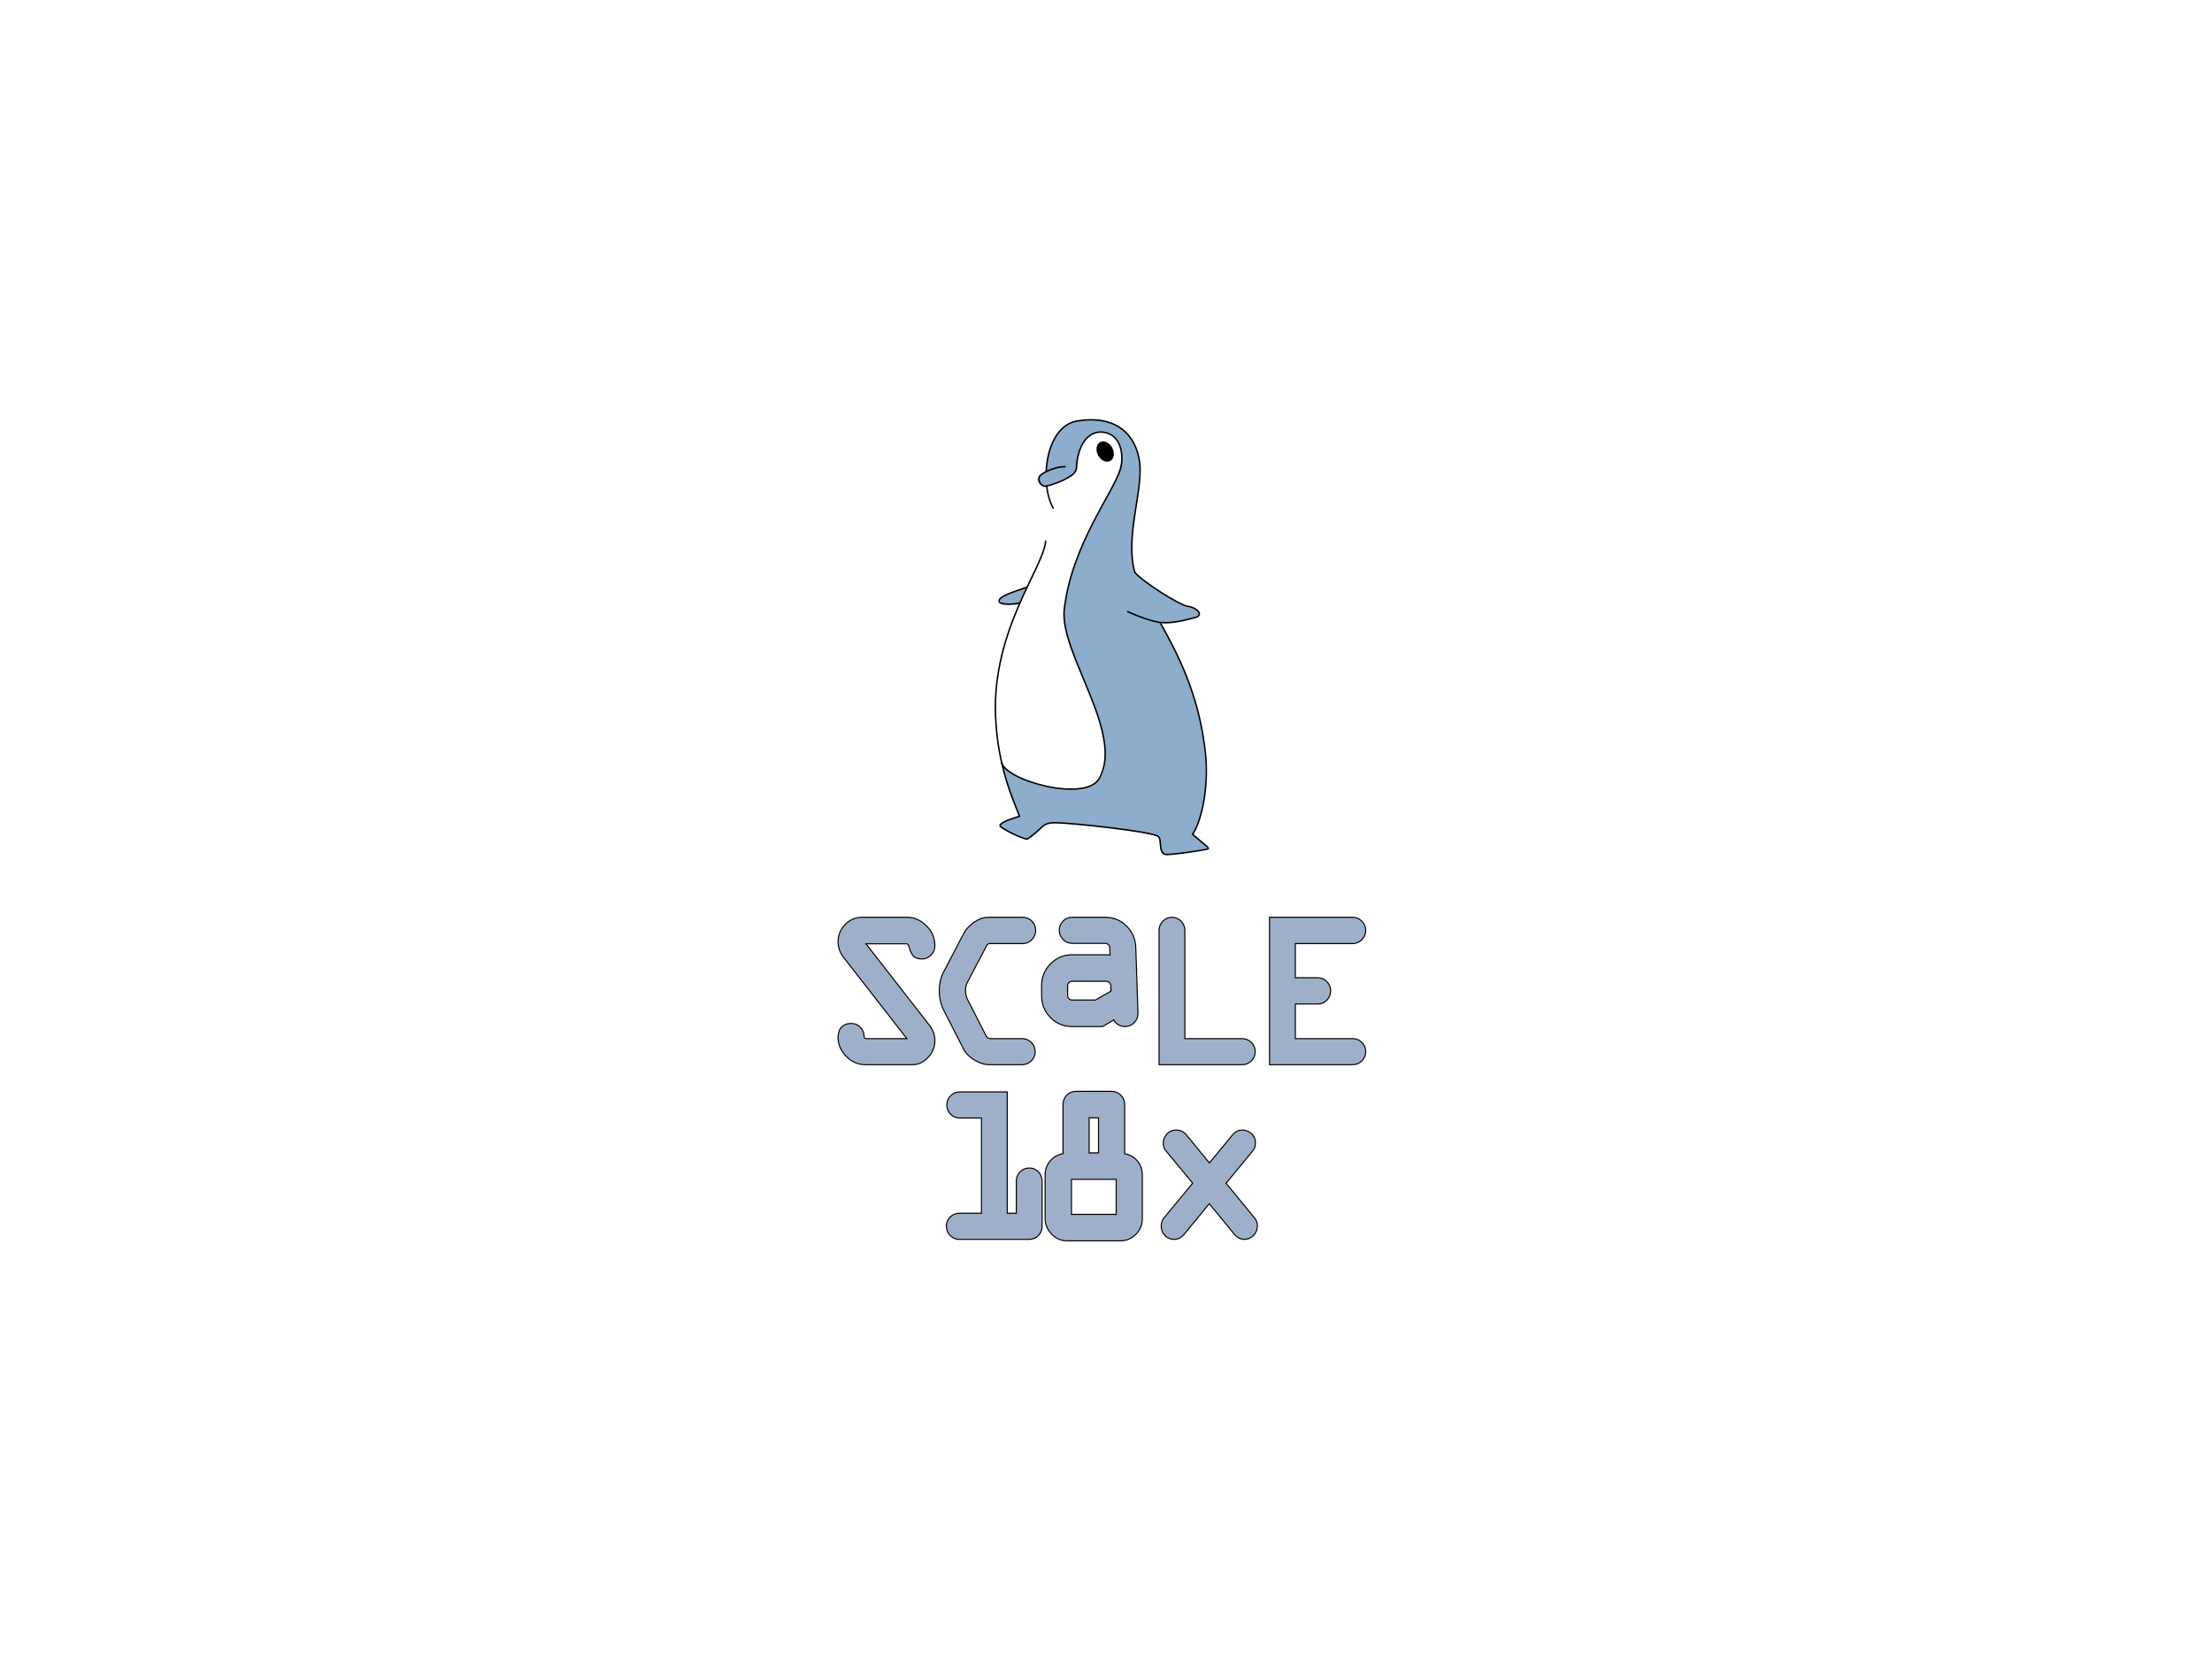
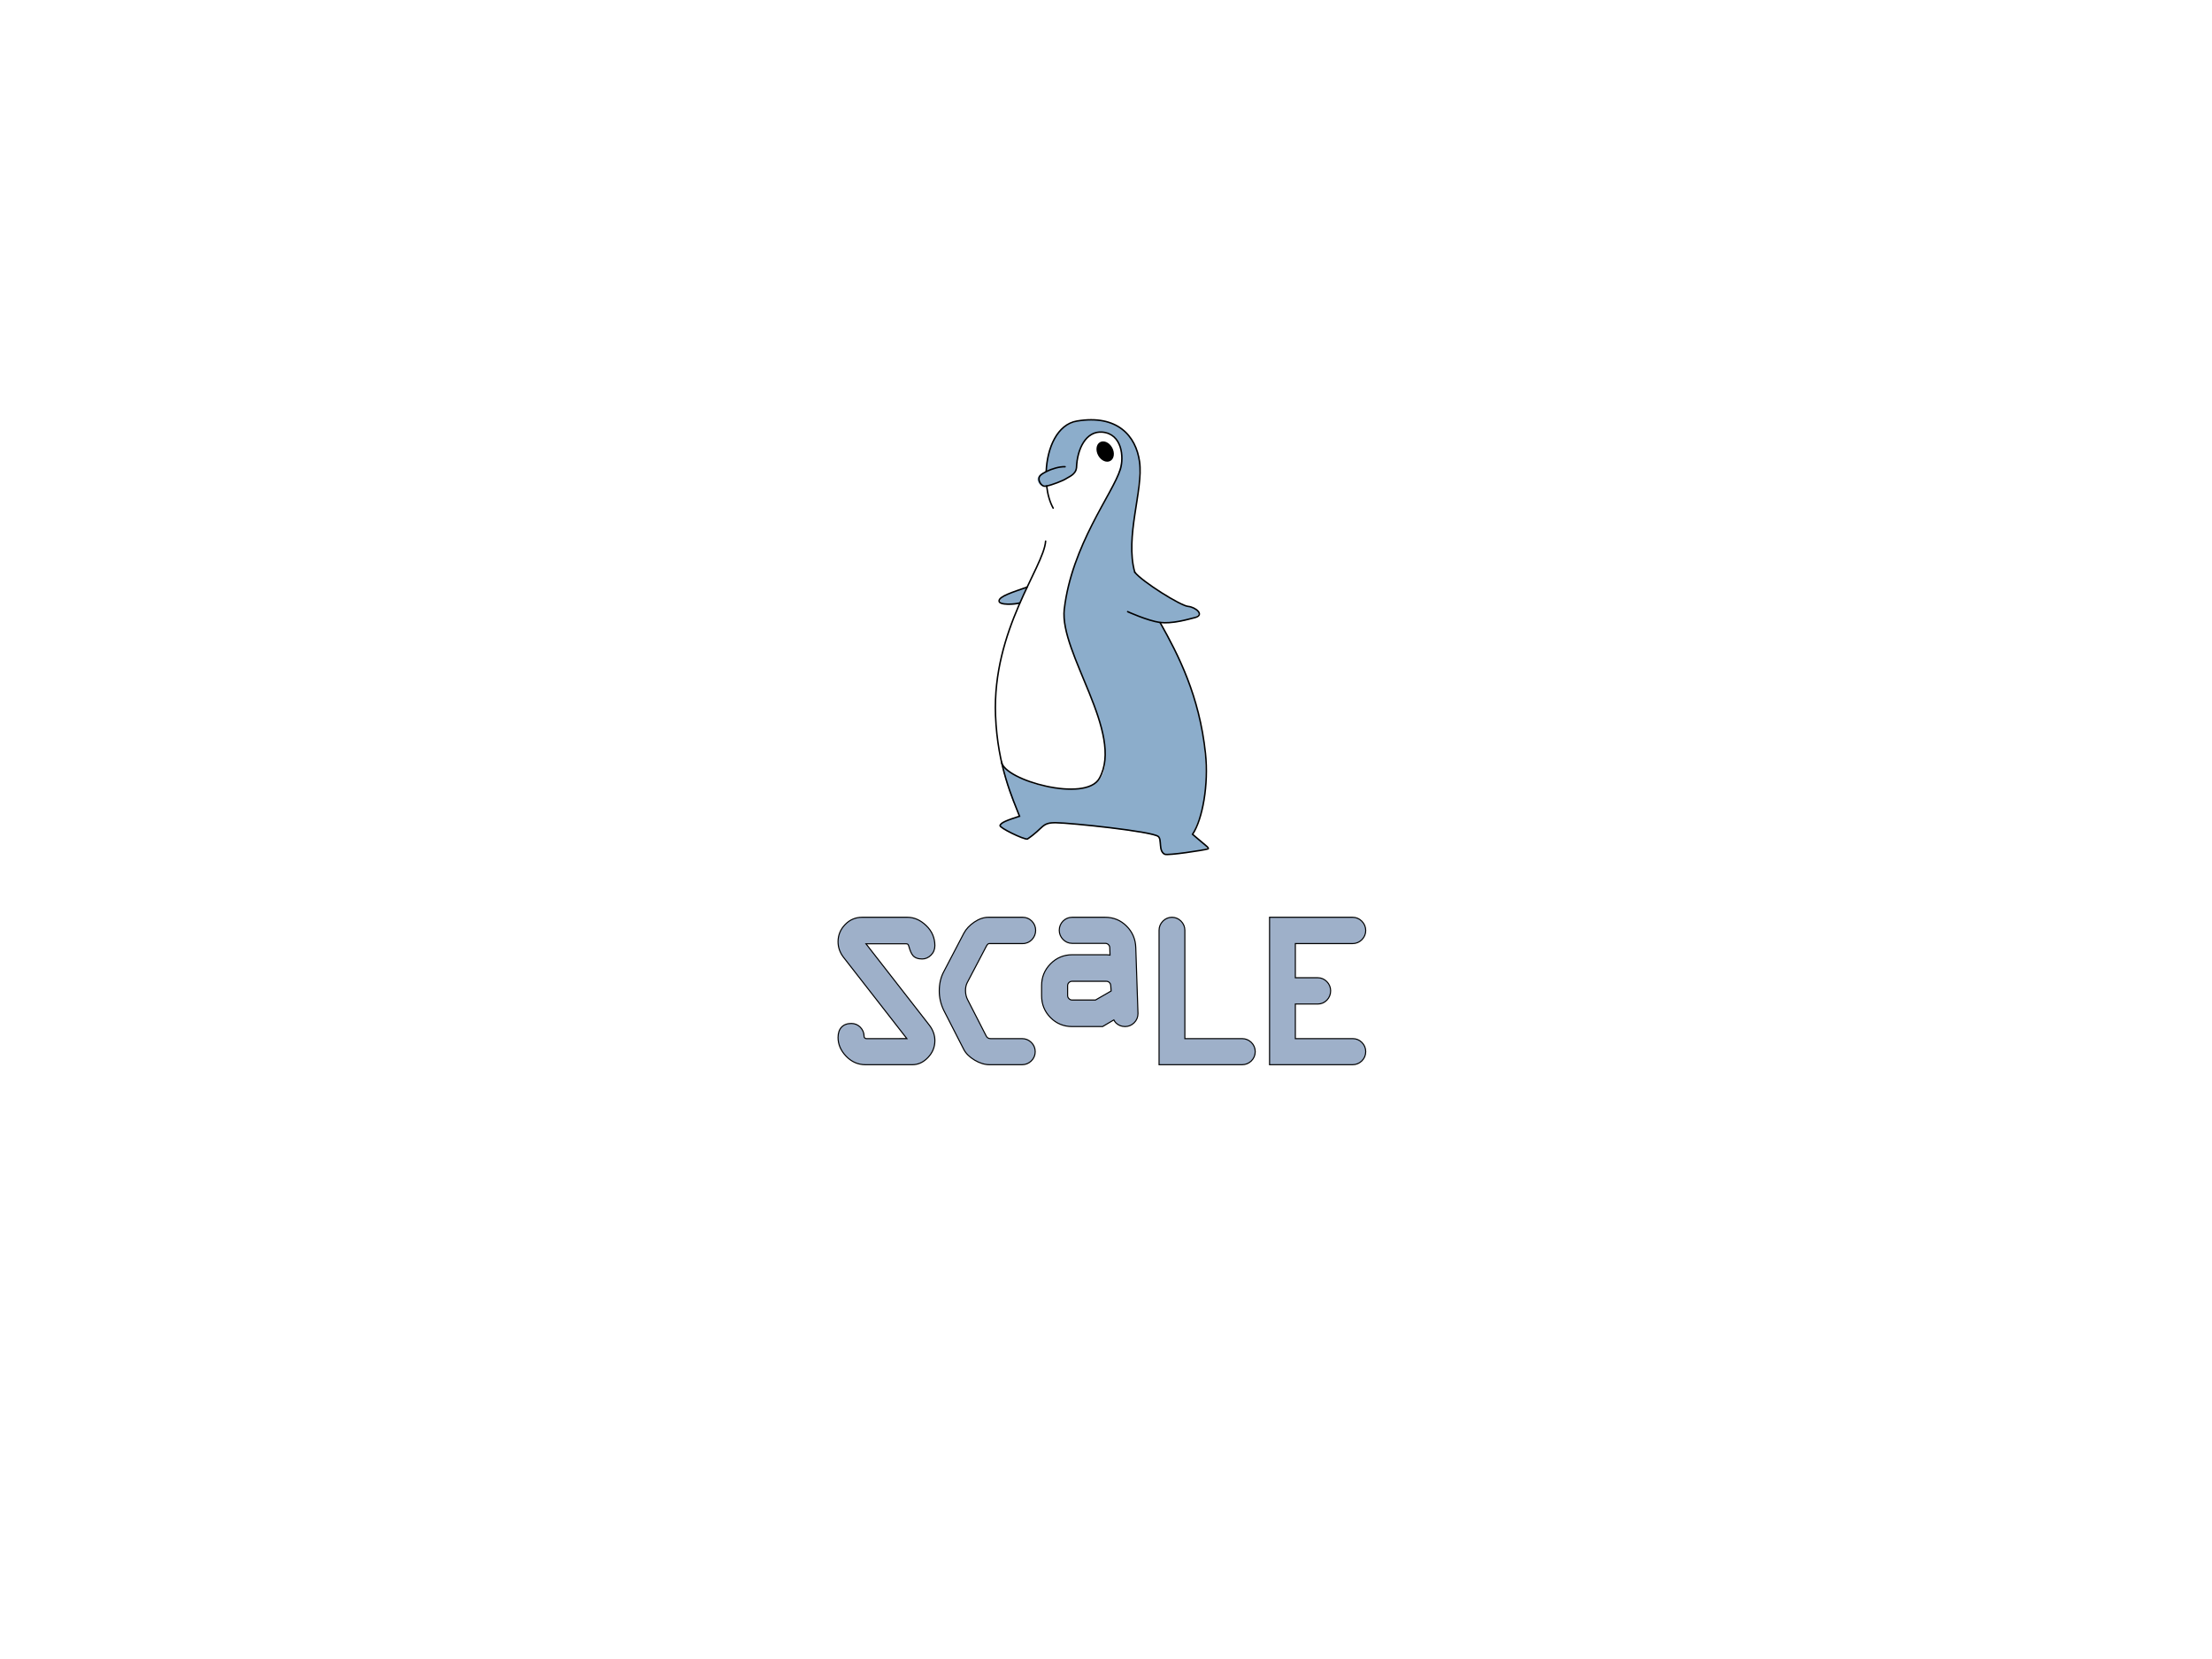
- <svg xmlns="http://www.w3.org/2000/svg" width="1024px" height="768px" viewBox="0 0 1024 768" version="1.1" style="background: #FFFFFF;">
-   <defs />
+ <svg xmlns="http://www.w3.org/2000/svg" width="1024px" height="768px" viewBox="0 0 1024 768" version="1.1" style="background: #FFFFFF;" id="svg42">
+   <defs id="defs6" />
  <g id="Page-1" stroke="none" stroke-width="1" fill="none" fill-rule="evenodd">
    <g id="LaunchImage_iPad_iOS7~landscape">
      <rect id="Rectangle" fill="#FFFFFF" x="0" y="0" width="1024" height="768" />
      <g id="HomePageBanner" transform="translate(387, 192)">
        <g id="g10-1" transform="translate(123.7782, 103.0366) scale(-1, 1) rotate(-180) translate(-123.7782, -103.0366) translate(73.48902, 0.265617)">
          <g id="g12-3" transform="translate(50.28913, 102.0091) scale(-1, 1) rotate(-180) translate(-50.28913, -102.0091) translate(0, 0.255645)">
            <path d="M50.163,5.872 C49.996,5.869 49.834,5.872 49.664,5.88 C43.348,6.171 40.086,11.149 38.947,15.264 C37.71,19.731 38.595,22.551 37.602,23.877 C35.142,27.159 28.244,29.923 23.881,30.917 C23.881,30.917 24.612,36.157 25.725,39.282 C26.839,42.407 28.128,44.371 27.316,49.025 C26.504,53.678 20.048,66.563 14.864,77.73 C8.872,90.641 0.206,110.031 0.248,133.602 C0.264,142.616 1.35,150.867 2.844,157.963 C3.022,158.247 3.137,158.493 3.174,158.707 C3.724,161.874 13.762,169.495 29.278,171.067 C43.112,172.468 51.272,170.017 51.195,156.748 C51.049,131.873 31.386,106.614 32.247,90.843 C34.107,56.998 59.233,32.488 58.85,16.521 C58.717,10.984 55.335,5.953 50.163,5.872 C50.163,5.872 50.163,5.872 50.163,5.872 L50.163,5.872 Z" id="path14-7" fill="#FFFFFF" fill-rule="nonzero" />
            <path d="M44.474,0.167 C38.79,0.167 32.429,2.214 29.045,6.667 C24.105,13.168 23.631,24.236 23.631,24.236 C23.631,24.236 18.894,25.759 19.977,28.77 C20.914,31.374 23.119,31.086 23.699,30.959 C23.706,30.957 23.717,30.952 23.724,30.951 C23.803,30.933 23.851,30.917 23.851,30.917 C28.214,29.923 35.112,27.159 37.571,23.877 C38.565,22.551 37.679,19.732 38.916,15.264 C40.055,11.149 43.317,6.171 49.633,5.88 C55.091,5.63 58.683,10.806 58.82,16.521 C59.203,32.488 34.076,56.998 32.217,90.843 C31.356,106.614 51.019,131.873 51.165,156.748 C51.242,170.017 43.082,172.468 29.248,171.067 C13.732,169.495 3.694,161.874 3.144,158.707 C3.107,158.493 2.992,158.247 2.814,157.963 C6.139,173.744 11.476,183.803 11.476,183.803 C11.476,183.803 2.179,186.354 2.45,188.208 C2.646,189.543 13.629,194.557 14.927,194.375 C16.4,194.17 22.012,187.8 24.849,186.977 C28.339,185.963 72.277,190.995 75.737,193.34 C76.749,194.026 75.96,199.772 78.174,201.483 C79.324,202.373 97.362,199.587 98.204,198.473 C98.866,197.596 91.589,192.177 91.589,192.177 C94.436,185.456 97.865,179.406 97.663,162.89 C97.349,137.194 87.106,111.263 76.545,94.118 C82.699,95.312 94.414,92.135 94.482,90.013 C94.561,87.551 90.084,86.797 88.189,86.523 C86.294,86.25 71.491,77.9 64.639,70.853 C63.656,67.046 63.175,63.603 63.354,57.578 C63.557,50.735 66.805,33.765 67.076,22.201 C67.307,12.334 60.918,0.44 44.474,0.167 L44.474,0.167 Z" id="path16-8" fill="#8CADCB" fill-rule="nonzero" />
            <path d="M14.735,78.03 C9.983,79.314 2.447,81.715 2.419,84.06 C2.395,86.119 7.645,86.018 11.276,85.702 C12.469,82.939 13.644,80.383 14.735,78.03 L14.735,78.03 Z" id="path18-8" fill="#8CADCB" fill-rule="nonzero" />
            <path d="M76.545,94.118 C85.049,109.241 94.707,127.98 97.548,154.684 C99.098,169.238 96.225,185.146 91.589,192.177 C97.166,197.062 99.676,198.588 98.706,198.929 C96.994,199.532 80.039,202.088 78.713,201.417 C75.635,199.862 77.521,194.681 75.699,193.18 C72.824,190.809 35.428,186.924 28.36,186.82 C21.577,186.72 22.87,189.156 15.118,194.381 C13.395,194.629 2.081,189.154 2.445,188.089 C2.904,186.745 5.643,185.671 11.476,183.807 C8.545,176.076 1.308,160.912 0.373,137.249 C-1.2,97.471 22.724,68.58 23.561,56.476" id="path20-3" stroke="#000000" stroke-width="0.685" stroke-linecap="round" />
            <path d="M23.826,24.234 C24.274,13.232 28.97,2.391 38.056,0.87 C56.583,-2.232 65.398,7.577 67.054,19.764 C68.825,32.79 60.183,54.535 64.832,70.855" id="path22-8" stroke="#000000" stroke-width="0.685" stroke-linecap="round" />
            <path d="M27.055,41.179 C25.482,38.339 24.483,34.79 24.042,30.919" id="path24-1" stroke="#000000" stroke-width="0.685" stroke-linecap="round" />
            <path d="M15.03,77.734 C8.047,80.182 2.015,82.018 2.015,84.159 C2.015,86.301 9.634,85.688 11.539,85.077" id="path26-5" stroke="#000000" stroke-width="0.685" stroke-linecap="round" />
            <path d="M32.565,22.02 C29.928,21.914 26.444,22.989 23.934,24.218 C22.654,24.844 21.628,25.51 21.096,26.079 C19.521,27.765 21.227,30.538 22.686,30.994 C22.938,31.073 23.371,31.051 23.922,30.956 C26.536,30.502 31.785,28.395 32.916,27.615 C34.287,26.672 37.459,25.699 37.848,22.518 C38.165,13.645 42.291,5.386 49.784,5.997 C59.001,6.75 59.853,17.66 58.165,23.129 C54.673,34.449 35.625,58.311 32.194,88.024 C29.861,108.209 60.144,145.419 48.433,166.298 C42.083,177.618 4.496,167.235 3.147,158.712" id="path28-3" stroke="#000000" stroke-width="0.685" stroke-linecap="round" />
            <path d="M64.832,70.855 C68.332,75.281 85.986,86.36 89.479,86.665 C92.971,86.972 97.414,90.642 92.652,91.866 C88.699,92.883 82.117,94.743 76.545,94.118 C76.545,94.118 76.545,94.118 76.545,94.118 C70.714,93.293 61.542,89.113 61.542,89.113" id="path30-5" stroke="#000000" stroke-width="0.685" stroke-linecap="round" />
            <path d="M53.534,19.325 C51.75,20.336 49.227,19.216 47.9,16.821 C46.571,14.427 46.942,11.667 48.725,10.656 C50.509,9.643 53.031,10.764 54.358,13.159 C55.686,15.553 55.317,18.313 53.534,19.325 L53.534,19.325 Z" id="path32-4" fill="#000000" fill-rule="nonzero" />
          </g>
        </g>
        <g id="g5611-3" transform="translate(0, 231.5237)" stroke-width="0.5" stroke="#000000" fill="#9EB0C9" fill-rule="nonzero">
          <g id="g5585-6">
            <g id="g26-5" transform="translate(23.73319, 35.44362) scale(-1, 1) rotate(-180) translate(-23.73319, -35.44362) translate(0.600185, 0.847444)">
              <path d="M11.488,68.928 C8.426,68.928 5.775,67.79 3.608,65.547 C1.454,63.317 0.361,60.645 0.361,57.603 C0.361,54.998 1.213,52.573 2.891,50.395 C2.891,50.395 30.926,14.404 32.209,12.758 C29.546,12.758 13.591,12.753 13.591,12.753 C13.097,12.753 12.865,12.915 12.705,13.072 C12.523,13.249 12.404,13.449 12.404,13.847 C12.404,15.417 11.812,16.852 10.694,18.003 C9.566,19.163 8.125,19.775 6.526,19.775 C2.609,19.775 0.361,17.4 0.361,13.26 C0.361,10.091 1.622,7.175 4.107,4.596 C6.603,1.998 9.602,0.681 13.015,0.681 L34.789,0.681 C37.474,0.681 39.908,1.814 42.025,4.048 C44.12,6.261 45.183,8.868 45.183,11.803 C45.183,14.373 44.316,16.797 42.605,19.009 C42.605,19.009 14.612,54.955 13.293,56.649 L31.888,56.649 C32.432,56.649 32.84,56.566 33.125,55.519 C33.678,53.489 34.263,52.145 34.967,51.281 C35.863,50.185 37.321,49.628 39.3,49.628 C40.816,49.628 42.186,50.223 43.374,51.399 C44.558,52.57 45.183,54.076 45.183,55.759 C45.183,59.41 43.82,62.559 41.133,65.119 C38.477,67.647 35.578,68.928 32.516,68.928 L11.488,68.928 Z" id="path28-2-9" />
            </g>
            <g id="g30-5" transform="translate(70.69419, 35.44362) scale(-1, 1) rotate(-180) translate(-70.69419, -35.44362) translate(47.56119, 0.847444)">
              <path d="M22.977,68.928 C20.835,68.928 18.632,68.171 16.43,66.677 C14.287,65.222 12.674,63.496 11.634,61.545 L2.247,43.582 C0.925,41.089 0.251,38.123 0.251,34.78 C0.251,31.753 0.944,28.766 2.311,25.897 L11.618,7.704 C12.593,5.853 14.27,4.208 16.614,2.8 C18.953,1.395 21.287,0.681 23.549,0.681 L38.605,0.681 C40.214,0.681 41.68,1.281 42.847,2.417 C44.036,3.574 44.665,5.061 44.665,6.718 C44.665,8.373 44.035,9.859 42.844,11.017 C41.659,12.169 40.23,12.753 38.599,12.753 L24.049,12.753 C22.974,12.747 22.347,13.16 21.875,14.178 L13.362,30.809 C12.741,31.995 12.418,33.385 12.395,34.963 C12.394,36.402 12.669,37.668 13.212,38.699 L22.064,55.563 C22.694,56.771 23.204,56.757 23.422,56.752 L38.886,56.752 C40.528,56.752 42.001,57.388 43.147,58.59 C44.274,59.775 44.869,61.26 44.869,62.888 C44.869,64.491 44.272,65.955 43.141,67.123 C42,68.304 40.535,68.928 38.904,68.928 L22.977,68.928 Z" id="path32-7-4" />
            </g>
            <g id="g34-9" transform="translate(117.9712, 26.51789) scale(-1, 1) rotate(-180) translate(-117.9712, -26.51789) translate(94.83819, 1.079529)">
              <path d="M13.02,13.166 L13.017,13.168 C12.587,13.6 12.395,14.048 12.395,14.615 L12.395,19.136 C12.395,19.738 12.58,20.19 12.996,20.608 C13.415,21.028 13.869,21.217 14.473,21.217 L30.295,21.217 C30.894,21.217 31.339,21.035 31.743,20.625 C32.155,20.206 32.356,19.699 32.375,19.035 C32.375,19.035 32.461,17.773 32.534,16.725 C30.998,15.837 25.99,12.941 25.288,12.534 L14.473,12.534 C13.902,12.534 13.454,12.729 13.02,13.166 Z M14.493,50.844 C12.869,50.844 11.408,50.234 10.265,49.08 C9.126,47.926 8.523,46.45 8.523,44.808 C8.523,43.196 9.134,41.726 10.29,40.558 C11.445,39.39 12.9,38.772 14.493,38.772 L29.811,38.772 C30.421,38.772 30.881,38.582 31.306,38.159 C31.721,37.743 31.908,37.289 31.908,36.69 C31.908,36.69 31.966,34.981 32.021,33.349 C31.362,33.445 30.782,33.496 30.292,33.496 L14.489,33.496 C10.611,33.496 7.25,32.091 4.5,29.319 C1.749,26.546 0.353,23.158 0.353,19.247 L0.353,14.503 C0.353,10.563 1.737,7.164 4.465,4.407 C7.192,1.652 10.554,0.256 14.458,0.256 L28.587,0.256 C28.587,0.256 31.789,2.149 33.789,3.336 C34.062,2.862 34.313,2.378 34.721,1.979 C35.889,0.836 37.329,0.256 38.997,0.256 C40.584,0.256 42.032,0.857 43.185,1.997 C44.353,3.147 44.971,4.627 44.971,6.275 L43.948,36.765 C43.839,40.675 42.409,44.037 39.7,46.748 C36.982,49.466 33.655,50.844 29.814,50.844 L14.493,50.844 Z" id="path36-1" />
            </g>
            <g id="g38-7" transform="translate(172.1726, 34.90056) scale(-1, 1) rotate(-180) translate(-172.1726, -34.90056) translate(149.0396, 0.304381)">
              <path d="M2.298,66.604 C1.139,65.438 0.527,63.973 0.527,62.361 L0.527,0.138 L38.985,0.138 C40.593,0.138 42.06,0.738 43.227,1.874 C44.415,3.033 45.043,4.52 45.043,6.175 C45.043,7.828 44.415,9.313 43.228,10.471 C42.062,11.608 40.595,12.21 38.987,12.21 L12.467,12.21 L12.467,62.362 C12.467,63.971 11.855,65.436 10.696,66.604 C9.539,67.771 8.088,68.385 6.497,68.385 C4.906,68.385 3.454,67.771 2.298,66.604" id="path40-5" />
            </g>
            <g id="g42-5" transform="translate(223.4866, 35.44362) scale(-1, 1) rotate(-180) translate(-223.4866, -35.44362) translate(200.3536, 0.847444)">
              <path d="M2.298,68.928 L0.361,68.928 L0.361,0.681 L38.82,0.681 C40.427,0.681 41.893,1.281 43.062,2.417 C44.249,3.576 44.876,5.063 44.876,6.718 C44.876,8.363 44.263,9.844 43.1,11.001 C41.948,12.148 40.501,12.753 38.917,12.753 L12.302,12.753 L12.302,28.768 L22.667,28.768 C24.299,28.768 25.767,29.39 26.909,30.571 C28.041,31.738 28.64,33.237 28.64,34.904 C28.64,36.516 28.028,37.987 26.871,39.156 C25.715,40.325 24.26,40.944 22.667,40.944 L12.302,40.944 L12.302,56.752 L38.821,56.752 C40.436,56.752 41.909,57.366 43.077,58.528 C44.254,59.702 44.876,61.175 44.876,62.791 C44.876,64.432 44.258,65.927 43.09,67.112 C41.917,68.301 40.441,68.928 38.82,68.928 L2.298,68.928 Z" id="path44-4" />
            </g>
          </g>
-           <g id="g5592-1" transform="translate(50.01892, 80.45439)">
-             <g id="g46-8" transform="translate(23.65825, 35.83948) scale(-1, 1) rotate(-180) translate(-23.65825, -35.83948) translate(0.525252, 1.243297)">
-               <path d="M26.806,68.928 L6.706,68.928 C5.089,68.928 3.633,68.317 2.498,67.158 C1.367,66.006 0.77,64.53 0.77,62.892 C0.77,61.253 1.364,59.778 2.491,58.625 C3.622,57.466 5.074,56.855 6.689,56.855 L16.801,56.855 L16.801,12.753 L6.489,12.753 C4.881,12.753 3.433,12.154 2.302,11.018 C1.166,9.881 0.565,8.425 0.565,6.815 C0.565,5.163 1.141,3.72 2.274,2.522 C3.412,1.319 4.879,0.681 6.516,0.681 L38.925,0.681 C40.544,0.681 42.001,1.287 43.138,2.438 C44.277,3.59 44.876,5.064 44.876,6.701 L44.876,27.695 C44.876,29.333 44.272,30.808 43.129,31.961 C41.987,33.109 40.528,33.715 38.908,33.715 C37.279,33.715 35.814,33.095 34.672,31.924 C33.537,30.761 32.938,29.301 32.938,27.701 L32.938,12.753 L28.741,12.753 L28.741,68.928 L26.806,68.928 Z" id="path48-8" />
-             </g>
-             <g id="g82-3" transform="translate(123.1867, 44.52409) scale(-1, 1) rotate(-180) translate(-123.1867, -44.52409) translate(100.0537, 19.08572)">
-               <path d="M33.699,48.791 C33.699,48.791 25.1,38.379 22.794,35.588 C20.507,38.376 12.138,48.577 12.138,48.577 C10.936,50.031 9.292,50.796 7.384,50.796 C5.651,50.796 4.145,50.127 3.031,48.857 C1.958,47.639 1.414,46.232 1.414,44.677 C1.414,43.299 1.913,42.007 2.858,40.945 C2.858,40.945 13.295,28.353 15.06,26.221 C13.274,24.057 1.709,10.052 1.709,10.052 C0.905,9.085 0.494,7.829 0.494,6.327 C0.494,4.672 1.078,3.182 2.183,2.019 C3.307,0.833 4.784,0.208 6.452,0.208 C8.326,0.208 9.966,1.056 11.19,2.663 C11.19,2.663 20.402,13.865 22.74,16.708 C25.077,13.86 34.309,2.609 34.309,2.609 C35.595,1.039 37.237,0.208 39.054,0.208 C40.613,0.208 42.056,0.836 43.227,2.028 C44.393,3.219 45.01,4.768 45.01,6.51 C45.01,7.893 44.558,9.135 43.702,10.101 C43.702,10.101 32.287,24.015 30.521,26.169 C32.277,28.304 43.078,41.44 43.078,41.44 C43.741,42.175 44.091,43.351 44.091,44.967 C44.091,46.666 43.417,48.144 42.144,49.239 C40.947,50.274 39.575,50.796 38.07,50.796 C36.353,50.796 34.842,50.103 33.699,48.791" id="path84-5" />
-             </g>
-             <path d="M79.698,13.481 L58.995,13.481 L58.995,29.721 L79.698,29.721 L79.698,13.481 Z M71.523,41.96 L67.171,41.96 L67.171,58.2 L71.523,58.2 L71.523,41.96 Z M61.09,70.441 C59.412,70.441 57.923,69.818 56.787,68.634 C55.665,67.468 55.072,65.978 55.072,64.324 L55.072,41.582 C53.119,41.204 51.309,40.451 49.813,38.956 C47.811,36.957 46.794,34.521 46.794,31.722 L46.794,11.575 C46.794,8.898 47.784,6.487 49.732,4.41 C51.704,2.307 54.148,1.239 56.991,1.239 L81.696,1.239 C84.418,1.239 86.807,2.25 88.793,4.247 C90.785,6.247 91.796,8.68 91.796,11.477 L91.796,31.722 C91.796,34.593 90.776,37.049 88.766,39.02 C87.282,40.47 85.515,41.207 83.622,41.582 L83.622,64.324 C83.622,65.986 83.014,67.481 81.868,68.649 C80.716,69.823 79.242,70.441 77.603,70.441 L61.09,70.441 Z" id="path72" transform="translate(69.29466, 35.83999) scale(1, -1) translate(-69.29466, -35.83999) " />
-           </g>
        </g>
      </g>
    </g>
  </g>
</svg>
